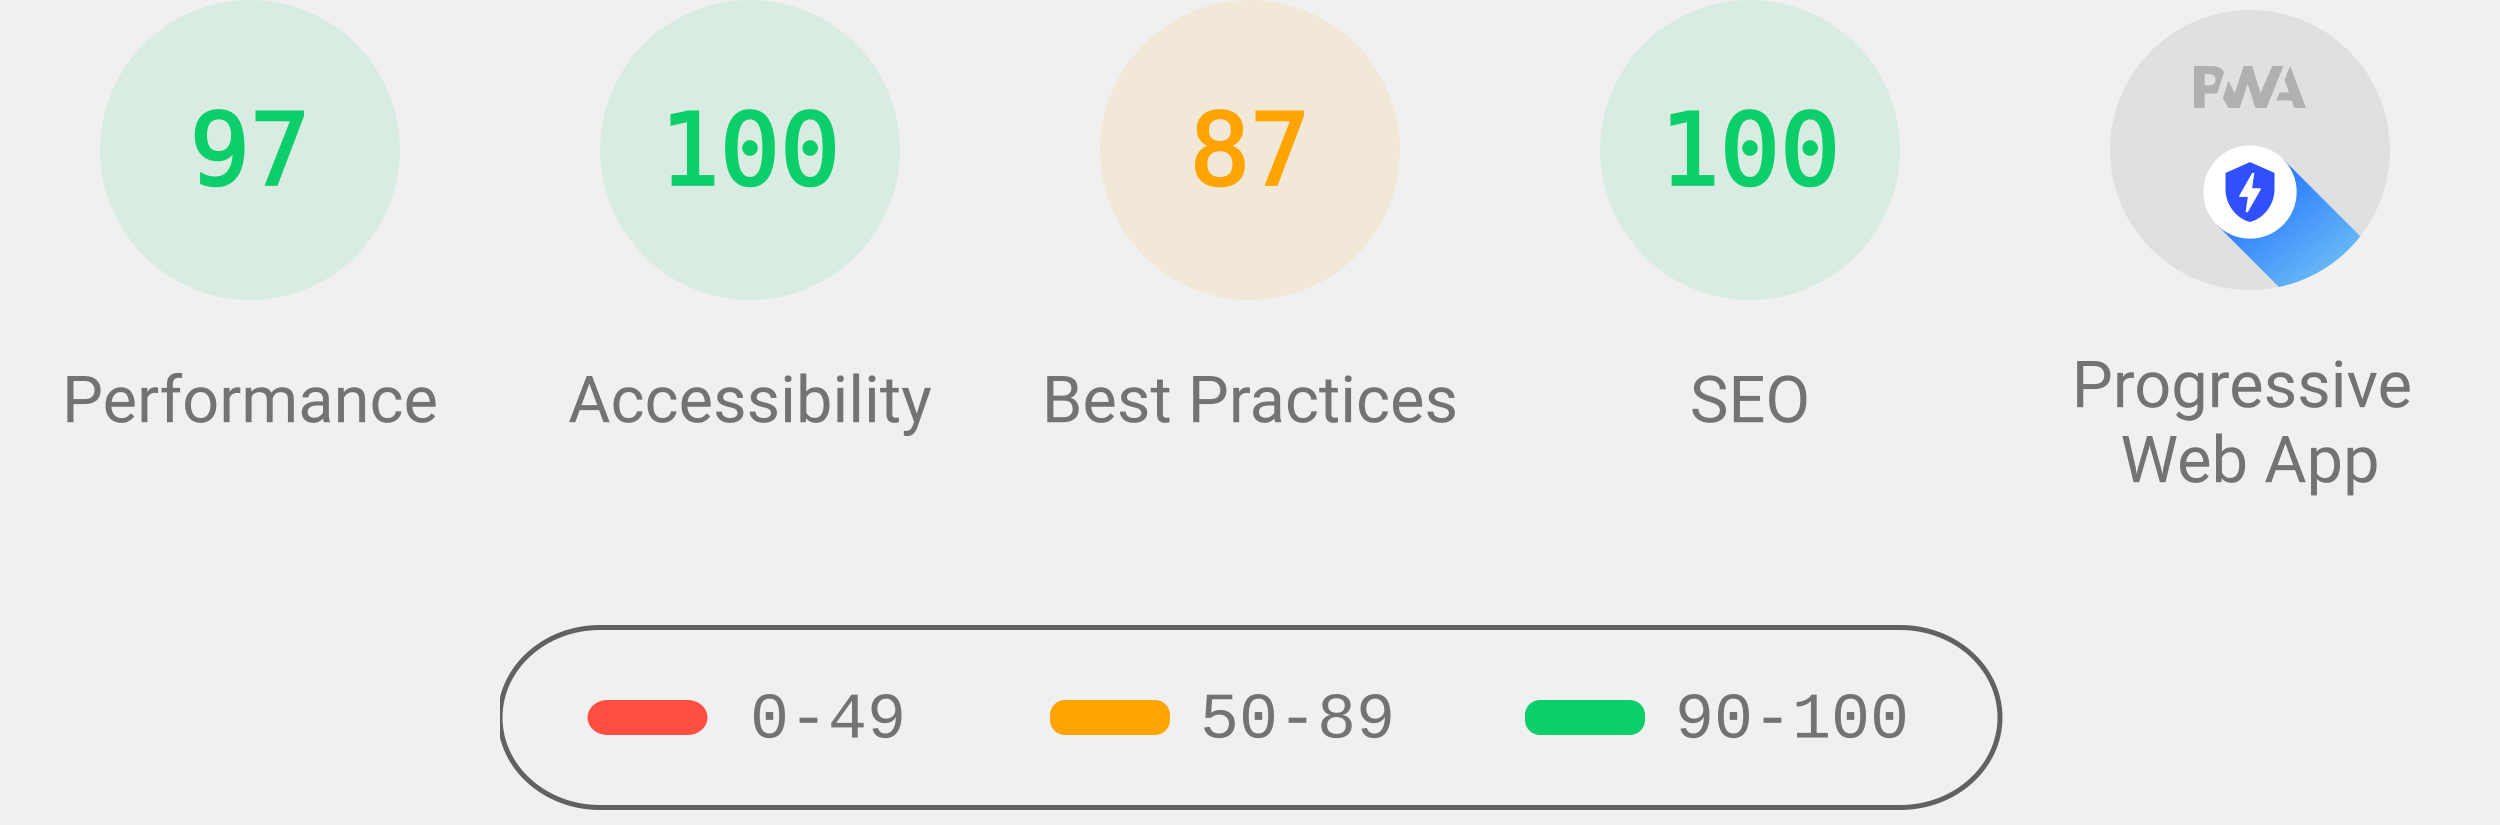
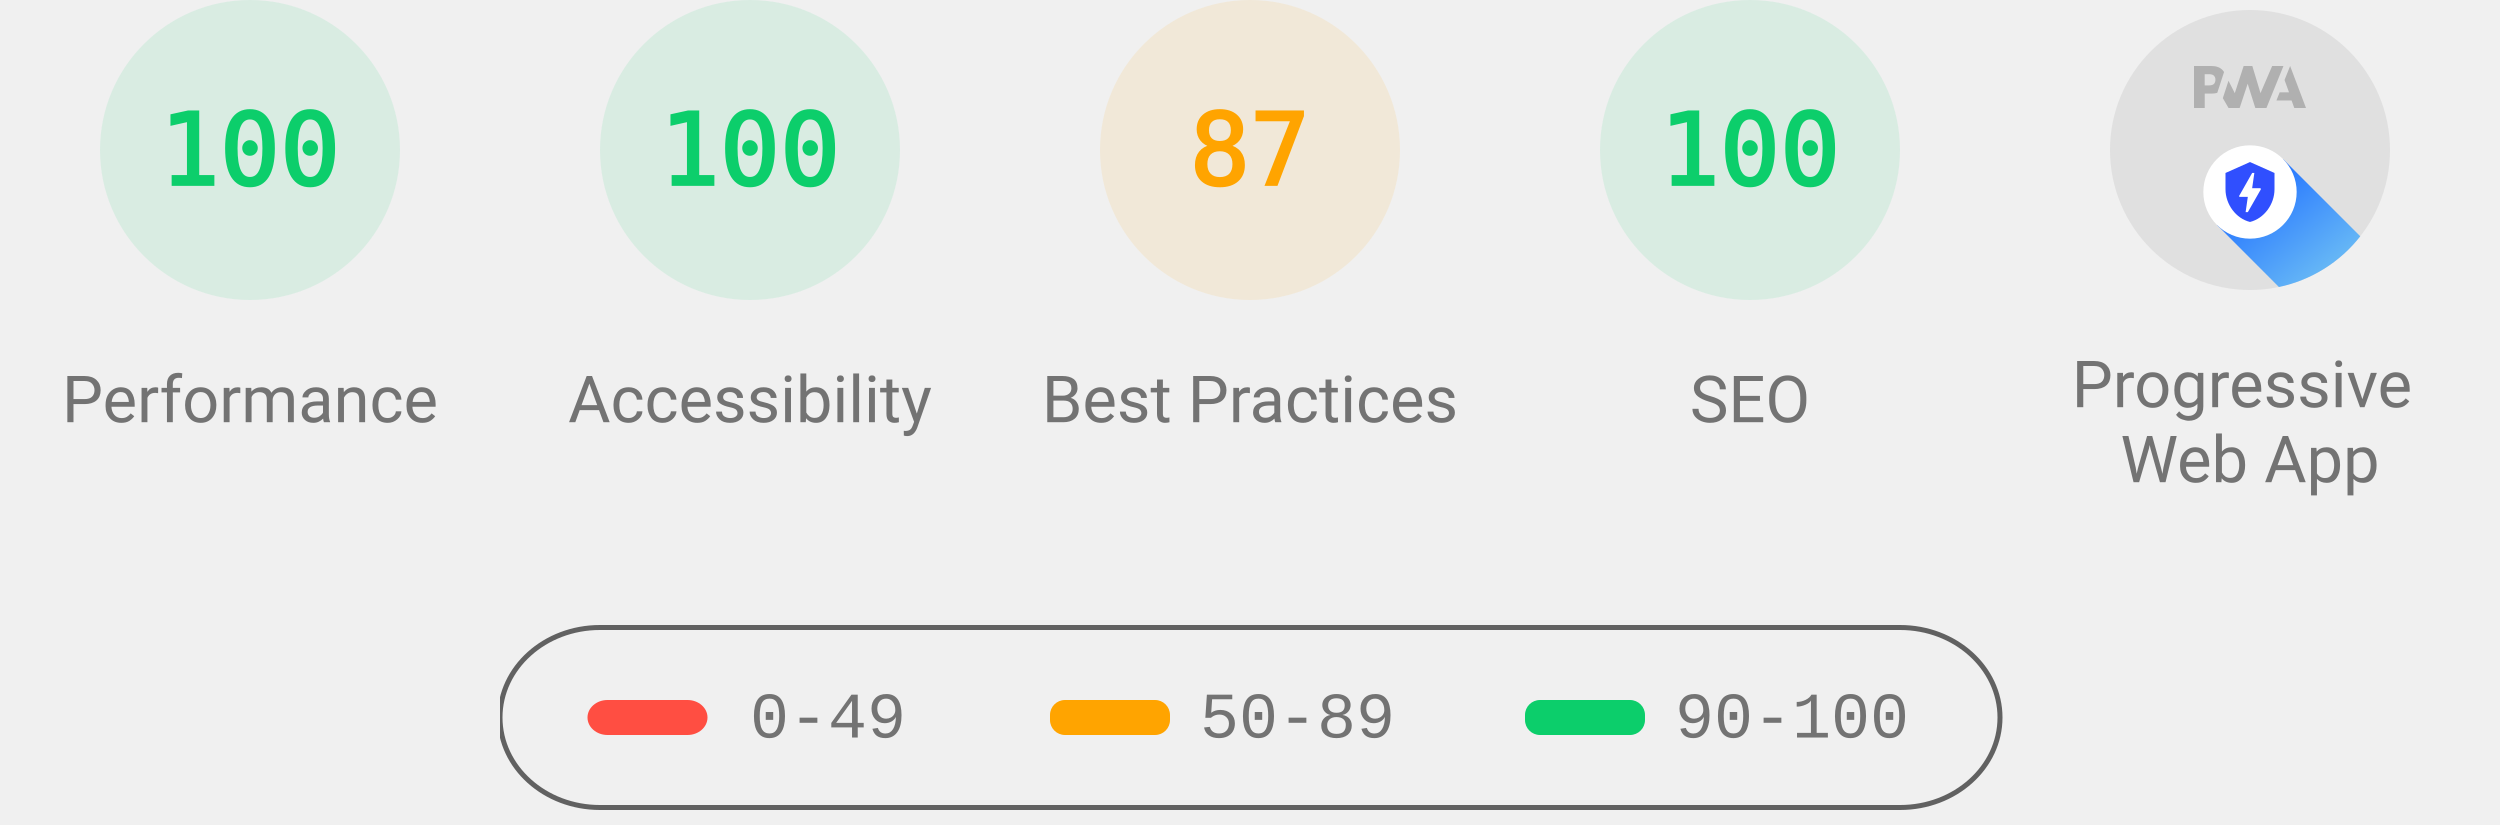
<svg xmlns="http://www.w3.org/2000/svg" class="theme--agnostic" fill="none" width="1000" height="330">
  <style>
			.gauge-base {
				opacity: 0.1
			}

			.gauge-arc {
				fill: none;
				animation-delay: 250ms;
				stroke-linecap: round;
				transform: rotate(-90deg);
				transform-origin: 100px 60px;
				animation: load-gauge 1s ease forwards
			}

			.guage-text {
				font-size: 40px;
				font-family: monospace;
				text-align: center
			}

			.guage-red {
				color: #ff4e42;
				fill: #ff4e42;
				stroke: #ff4e42
			}
			.guage-orange {
				color: #ffa400;
				fill: #ffa400;
				stroke: #ffa400
			}
			.guage-green {
				color: #0cce6b;
				fill: #0cce6b;
				stroke: #0cce6b
			}
			.theme--agnostic .guage-undefined {
				color: #5c5c5c;
				fill: #5c5c5c;
				stroke: #5c5c5c
			}
			.theme--light .guage-undefined {
				color: #1e1e1e;
				fill: #1e1e1e;
				stroke: #1e1e1e
			}
			.theme--dark .guage-undefined {
				color: #f5f5f5;
				fill: #f5f5f5;
				stroke: #f5f5f5
			}

			.guage-title {
				stroke: none;
				font-size: 26px;
				line-height: 26px;
				font-family: Roboto, Halvetica, Arial, sans-serif
			}
			.metric.guage-title {
				font-family: 'Courier New', Courier, monospace
			}
			.theme--agnostic .guage-title {
				color: #737373;
				fill: #737373
			}
			.theme--light .guage-title {
				color: #212121;
				fill: #212121
			}
			.theme--dark .guage-title {
				color: #f5f5f5;
				fill: #f5f5f5
			}

			@keyframes load-gauge {
				from {
					stroke-dasharray: 0 352.858
				}
			}
			.lh-gauge--pwa__disc {
				fill: #e0e0e0
			}
			.lh-gauge--pwa__logo {
				position: relative;
				fill: #b0b0b0
			}
			.lh-gauge--pwa__invisible {
				display: none
			}
			.lh-gauge--pwa__visible {
				display: inline
			}
			.guage-invisible {
				display: none
			}
			.lh-gauge--pwa__logo--primary-color {
				fill: #304ffe
			}
			.theme--agnostic .lh-gauge--pwa__logo--secondary-color {
				fill: #787878
			}
			.theme--light .lh-gauge--pwa__logo--secondary-color {
				fill: #3d3d3d
			}
			.theme--dark .lh-gauge--pwa__logo--secondary-color {
				fill: #d8b6b6
			}
			.theme--light #svg_2 {
				stroke: #00000022
			}
			.theme--agnostic #svg_2 {
				stroke: #616161
			}
			.theme--light #svg_2 {
				stroke: #00000022
			}
			.theme--dark #svg_2 {
				stroke: #f5f5f566
			}
		</style>
  <svg class="guage-div guage-perf guage-green" viewBox="0 0 200 200" width="200" height="200" x="0" y="0">
    <circle class="gauge-base" r="56" cx="100" cy="60" stroke-width="8" />
-     <circle class="gauge-arc guage-arc-1" r="56" cx="100" cy="60" stroke-width="8" style="stroke-dasharray: 341.302, 351.858;" />
-     <text class="guage-text" x="100px" y="60px" alignment-baseline="central" dominant-baseline="central" text-anchor="middle">97</text>
+     <circle class="gauge-arc guage-arc-1" r="56" cx="100" cy="60" stroke-width="8" style="stroke-dasharray: 351.858, 351.858;" />
+     <text class="guage-text" x="100px" y="60px" alignment-baseline="central" dominant-baseline="central" text-anchor="middle">100</text>
    <text class="guage-title" x="100px" y="160px" alignment-baseline="central" dominant-baseline="central" text-anchor="middle">Performance</text>
  </svg>
  <svg class="guage-div guage-acc guage-green" viewBox="0 0 200 200" width="200" height="200" x="200" y="0">
    <circle class="gauge-base" r="56" cx="100" cy="60" stroke-width="8" />
    <circle class="gauge-arc guage-arc-2" r="56" cx="100" cy="60" stroke-width="8" style="stroke-dasharray: 351.858, 351.858;" />
    <text class="guage-text" x="100px" y="60px" alignment-baseline="central" dominant-baseline="central" text-anchor="middle">100</text>
    <text class="guage-title" x="100px" y="160px" alignment-baseline="central" dominant-baseline="central" text-anchor="middle">Accessibility</text>
  </svg>
  <svg class="guage-div guage-best guage-orange" viewBox="0 0 200 200" width="200" height="200" x="400" y="0">
    <circle class="gauge-base" r="56" cx="100" cy="60" stroke-width="8" />
    <circle class="gauge-arc guage-arc-3" r="56" cx="100" cy="60" stroke-width="8" style="stroke-dasharray: 306.116, 351.858;" />
    <text class="guage-text" x="100px" y="60px" alignment-baseline="central" dominant-baseline="central" text-anchor="middle">87</text>
    <text class="guage-title" x="100px" y="160px" alignment-baseline="central" dominant-baseline="central" text-anchor="middle">Best Practices</text>
  </svg>
  <svg class="guage-div guage-seo guage-green" viewBox="0 0 200 200" width="200" height="200" x="600" y="0">
    <circle class="gauge-base" r="56" cx="100" cy="60" stroke-width="8" />
    <circle class="gauge-arc guage-arc-4" r="56" cx="100" cy="60" stroke-width="8" style="stroke-dasharray: 351.858, 351.858;" />
    <text class="guage-text" x="100px" y="60px" alignment-baseline="central" dominant-baseline="central" text-anchor="middle">100</text>
    <text class="guage-title" x="100px" y="160px" alignment-baseline="central" dominant-baseline="central" text-anchor="middle">SEO</text>
  </svg>
  <svg class="guage-div guage-pwa " viewBox="0 0 200 200" width="200" height="200" x="800" y="0">
    <svg viewBox="0 0 60 60" width="112" height="112" x="44" y="4">
      <defs>
        <linearGradient id="lh-gauge--pwa__check-circle__gradient-0" x1="50%" y1="0%" x2="50%" y2="100%">
          <stop stop-color="#00C852" offset="0%" />
          <stop stop-color="#009688" offset="100%" />
        </linearGradient>
        <linearGradient id="lh-gauge--pwa__installable__shadow-gradient-0" x1="76.056%" x2="24.111%" y1="82.995%" y2="24.735%">
          <stop stop-color="#A5D6A7" offset="0%" />
          <stop stop-color="#80CBC4" offset="100%" />
        </linearGradient>
        <linearGradient id="lh-gauge--pwa__fast-reliable__shadow-gradient-0" x1="76.056%" y1="82.995%" x2="25.678%" y2="26.493%">
          <stop stop-color="#64B5F6" offset="0%" />
          <stop stop-color="#2979FF" offset="100%" />
        </linearGradient>
        <g id="lh-gauge--pwa__fast-reliable-badge-0">
          <circle fill="#FFFFFF" cx="10" cy="10" r="10" />
          <path fill="#304FFE" d="M10 3.58l5.25 2.34v3.5c0 3.23-2.24 6.26-5.25 7-3.01-.74-5.25-3.77-5.25-7v-3.5L10 3.58zm-.47 10.74l2.76-4.83.03-.07c.04-.08 0-.24-.22-.24h-1.64l.47-3.26h-.47l-2.7 4.77c-.02.01.05-.1-.04.05-.09.16-.1.31.18.31h1.63l-.47 3.27h.47z" />
        </g>
        <g id="lh-gauge--pwa__installable-badge-0">
          <circle fill="#FFFFFF" cx="10" cy="10" r="10" />
          <path fill="#009688" d="M10 4.167A5.835 5.835 0 0 0 4.167 10 5.835 5.835 0 0 0 10 15.833 5.835 5.835 0 0 0 15.833 10 5.835 5.835 0 0 0 10 4.167zm2.917 6.416h-2.334v2.334H9.417v-2.334H7.083V9.417h2.334V7.083h1.166v2.334h2.334v1.166z" />
        </g>
      </defs>
      <g stroke="none" fill-rule="nonzero">
        <circle class="lh-gauge--pwa__disc" cx="30" cy="30" r="30" />
        <g class="lh-gauge--pwa__logo">
          <path d="M35.66 19.39l.7-1.75h2L37.4 15 38.6 12l3.4 9h-2.51l-.58-1.61z" />
          <path d="M33.52 21l3.65-9h-2.42l-2.5 5.82L30.5 12h-1.86l-1.9 5.82-1.35-2.65-1.21 3.72L25.4 21h2.38l1.72-5.2 1.64 5.2z" />
          <path fill-rule="nonzero" d="M20.3 17.91h1.48c.45 0 .85-.05 1.2-.15l.39-1.18 1.07-3.3a2.64 2.64 0 0 0-.28-.37c-.55-.6-1.36-.91-2.42-.91H18v9h2.3V17.9zm1.96-3.84c.22.22.33.5.33.87 0 .36-.1.65-.29.87-.2.23-.59.35-1.15.35h-.86v-2.41h.87c.52 0 .89.1 1.1.32z" />
        </g>
        <rect class="lh-gauge--pwa__component lh-gauge--pwa__na-line lh-gauge--pwa__invisible" fill="#FFFFFF" x="20" y="32" width="20" height="4" rx="2" />
        <g class="lh-gauge--pwa__component lh-gauge--pwa__fast-reliable-badge lh-gauge--pwa__visible" transform="translate(20, 29)">
          <path fill="url(#lh-gauge--pwa__fast-reliable__shadow-gradient-0)" d="M33.63 19.49A30 30 0 0 1 16.2 30.36L3 17.14 17.14 3l16.49 16.49z" />
          <use href="#lh-gauge--pwa__fast-reliable-badge-0" />
        </g>
        <g class="lh-gauge--pwa__component lh-gauge--pwa__installable-badge lh-gauge--pwa__invisible" transform="translate(20, 29)">
          <path fill="url(#lh-gauge--pwa__installable__shadow-gradient-0)" d="M33.629 19.487c-4.272 5.453-10.391 9.39-17.415 10.869L3 17.142 17.142 3 33.63 19.487z" />
          <use href="#lh-gauge--pwa__installable-badge-0" />
        </g>
        <g class="lh-gauge--pwa__component lh-gauge--pwa__fast-reliable-installable-badges lh-gauge--pwa__invisible">
          <g transform="translate(8, 29)">
            <path fill="url(#lh-gauge--pwa__fast-reliable__shadow-gradient-0)" d="M16.321 30.463L3 17.143 17.142 3l22.365 22.365A29.864 29.864 0 0 1 22 31c-1.942 0-3.84-.184-5.679-.537z" />
            <use href="#lh-gauge--pwa__fast-reliable-badge-0" />
          </g>
          <g transform="translate(32, 29)">
            <path fill="url(#lh-gauge--pwa__installable__shadow-gradient-0)" d="M25.982 11.84a30.107 30.107 0 0 1-13.08 15.203L3 17.143 17.142 3l8.84 8.84z" />
            <use href="#lh-gauge--pwa__installable-badge-0" />
          </g>
        </g>
        <g class="lh-gauge--pwa__component lh-gauge--pwa__check-circle lh-gauge--pwa__invisible" transform="translate(18, 28)">
          <circle fill="#FFFFFF" cx="12" cy="12" r="12" />
          <path fill="url(#lh-gauge--pwa__check-circle__gradient-0)" d="M12 2a10 10 0 1 0 0 20 10 10 0 0 0 0-20zm-2 15l-5-5 1.41-1.41L10 14.17l7.59-7.59L19 8l-9 9z" />
        </g>
      </g>
    </svg>
    <text class="guage-title" y="160px" alignment-baseline="central" dominant-baseline="central" text-anchor="middle">
      <tspan x="100px" dy="-6px">Progressive</tspan>
      <tspan x="100px" dy="30px">Web App</tspan>
    </text>
  </svg>
  <svg width="604" height="76" x="200" y="250">
    <g>
      <rect fill="none" id="canvas_background" height="80" width="604" y="-1" x="-1" />
      <g display="none" overflow="visible" y="0" x="0" height="100%" width="100%" id="canvasGrid">
        <rect fill="url(#gridpattern)" stroke-width="0" y="0" x="0" height="100%" width="100%" />
      </g>
    </g>
    <g>
      <rect fill-opacity="0" stroke-width="2" rx="40" id="svg_2" height="72" width="600" y="1" x="0" fill="#000000" />
      <rect stroke="#000" rx="8" id="svg_3" height="14" width="48" y="30" x="35" stroke-opacity="null" stroke-width="0" fill="#ff4e42" />
      <rect stroke="#000" rx="6" id="svg_4" height="14" width="48" y="30" x="220" stroke-opacity="null" stroke-width="0" fill="#ffa400" />
      <rect stroke="#000" rx="6" id="svg_5" height="14" width="48" y="30" x="410" stroke-opacity="null" stroke-width="0" fill="#0cce6b" />
      <text class="metric guage-title" xml:space="preserve" text-anchor="start" font-size="26" id="svg_6" y="45" x="100" stroke-opacity="null" stroke-width="0" stroke="#000">0-49</text>
      <text class="metric guage-title" xml:space="preserve" text-anchor="start" font-size="26" id="svg_7" y="45" x="280" stroke-opacity="null" stroke-width="0" stroke="#000">50-89</text>
      <text class="metric guage-title" xml:space="preserve" text-anchor="start" font-size="26" id="svg_8" y="45" x="470" stroke-opacity="null" stroke-width="0" stroke="#000">90-100</text>
    </g>
  </svg>
</svg>
